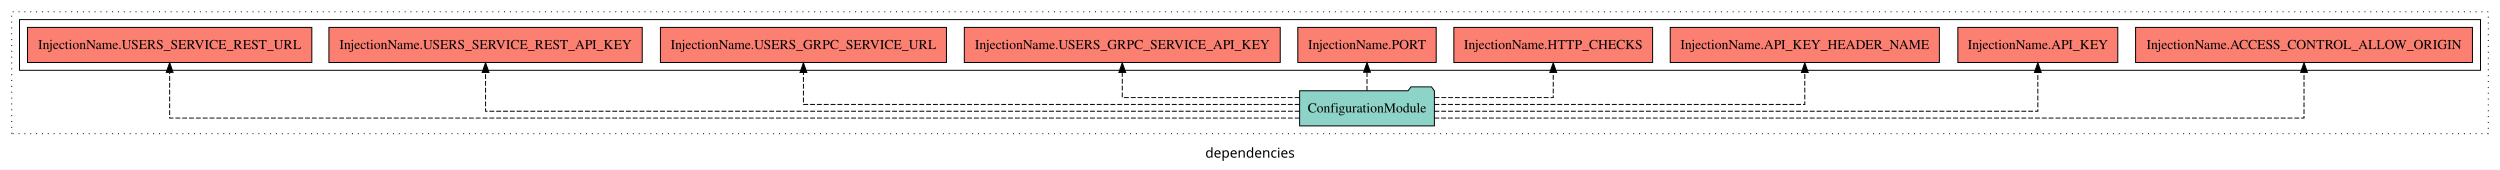
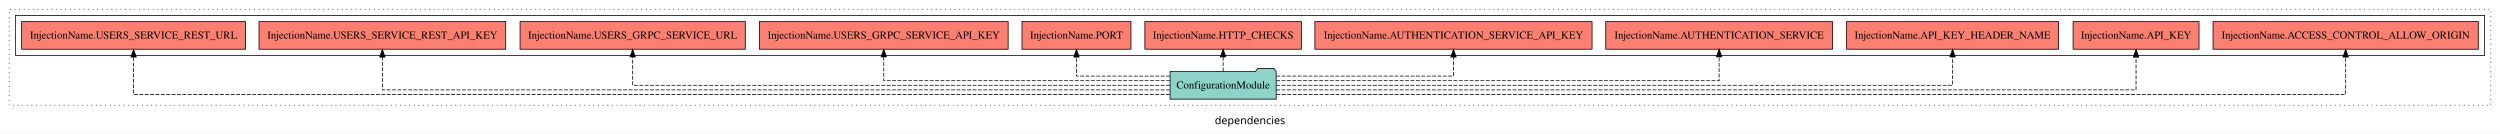
- <svg xmlns="http://www.w3.org/2000/svg" width="2564pt" height="174pt" viewBox="0.00 0.00 2564.00 173.80">
+ <svg xmlns="http://www.w3.org/2000/svg" width="3256pt" height="174pt" viewBox="0.00 0.00 3256.00 173.80">
  <g id="graph0" class="graph" transform="scale(1 1) rotate(0) translate(4 169.8)">
-     <polygon fill="white" stroke="transparent" points="-4,4 -4,-169.8 2560,-169.8 2560,4 -4,4" />
-     <text text-anchor="middle" x="1278" y="-8.2" font-family="sans-serif" font-size="14.00">dependencies</text>
+     <polygon fill="white" stroke="transparent" points="-4,4 -4,-169.8 3252,-169.8 3252,4 -4,4" />
+     <text text-anchor="middle" x="1624" y="-8.2" font-family="sans-serif" font-size="14.00">dependencies</text>
    <g id="clust1" class="cluster">
-       <polygon fill="none" stroke="black" stroke-dasharray="1,5" points="8,-32.8 8,-157.8 2548,-157.8 2548,-32.8 8,-32.8" />
+       <polygon fill="none" stroke="black" stroke-dasharray="1,5" points="8,-32.8 8,-157.8 3240,-157.8 3240,-32.8 8,-32.8" />
    </g>
    <g id="clust4" class="cluster">
-       <polygon fill="none" stroke="black" points="16,-97.8 16,-149.8 2540,-149.8 2540,-97.8 16,-97.8" />
+       <polygon fill="none" stroke="black" points="16,-97.8 16,-149.8 3232,-149.8 3232,-97.8 16,-97.8" />
    </g>
    <g id="node1" class="node">
-       <polygon fill="#fb8072" stroke="black" points="2531.74,-141.8 2186.26,-141.8 2186.26,-105.8 2531.74,-105.8 2531.74,-141.8" />
-       <text text-anchor="middle" x="2359" y="-119.6" font-family="Times,serif" font-size="14.00">InjectionName.ACCESS_CONTROL_ALLOW_ORIGIN </text>
+       <polygon fill="#fb8072" stroke="black" points="3223.74,-141.8 2878.26,-141.8 2878.26,-105.8 3223.74,-105.8 3223.74,-141.8" />
+       <text text-anchor="middle" x="3051" y="-119.6" font-family="Times,serif" font-size="14.00">InjectionName.ACCESS_CONTROL_ALLOW_ORIGIN </text>
    </g>
    <g id="node2" class="node">
-       <polygon fill="#fb8072" stroke="black" points="2168.02,-141.8 2003.98,-141.8 2003.98,-105.8 2168.02,-105.8 2168.02,-141.8" />
-       <text text-anchor="middle" x="2086" y="-119.6" font-family="Times,serif" font-size="14.00">InjectionName.API_KEY </text>
+       <polygon fill="#fb8072" stroke="black" points="2860.02,-141.8 2695.98,-141.8 2695.98,-105.8 2860.02,-105.8 2860.02,-141.8" />
+       <text text-anchor="middle" x="2778" y="-119.6" font-family="Times,serif" font-size="14.00">InjectionName.API_KEY </text>
    </g>
    <g id="node3" class="node">
-       <polygon fill="#fb8072" stroke="black" points="1985.01,-141.8 1708.99,-141.8 1708.99,-105.8 1985.01,-105.8 1985.01,-141.8" />
-       <text text-anchor="middle" x="1847" y="-119.6" font-family="Times,serif" font-size="14.00">InjectionName.API_KEY_HEADER_NAME </text>
+       <polygon fill="#fb8072" stroke="black" points="2677.01,-141.8 2400.99,-141.8 2400.99,-105.8 2677.01,-105.8 2677.01,-141.8" />
+       <text text-anchor="middle" x="2539" y="-119.6" font-family="Times,serif" font-size="14.00">InjectionName.API_KEY_HEADER_NAME </text>
    </g>
    <g id="node4" class="node">
+       <polygon fill="#fb8072" stroke="black" points="2382.67,-141.8 2087.33,-141.8 2087.33,-105.8 2382.67,-105.8 2382.67,-141.8" />
+       <text text-anchor="middle" x="2235" y="-119.6" font-family="Times,serif" font-size="14.00">InjectionName.AUTHENTICATION_SERVICE </text>
+     </g>
+     <g id="node5" class="node">
+       <polygon fill="#fb8072" stroke="black" points="2069.5,-141.8 1708.5,-141.8 1708.5,-105.8 2069.5,-105.8 2069.5,-141.8" />
+       <text text-anchor="middle" x="1889" y="-119.6" font-family="Times,serif" font-size="14.00">InjectionName.AUTHENTICATION_SERVICE_API_KEY </text>
+     </g>
+     <g id="node6" class="node">
      <polygon fill="#fb8072" stroke="black" points="1690.92,-141.8 1487.08,-141.8 1487.08,-105.8 1690.92,-105.8 1690.92,-141.8" />
      <text text-anchor="middle" x="1589" y="-119.6" font-family="Times,serif" font-size="14.00">InjectionName.HTTP_CHECKS </text>
    </g>
-     <g id="node5" class="node">
+     <g id="node7" class="node">
      <polygon fill="#fb8072" stroke="black" points="1468.97,-141.8 1327.03,-141.8 1327.03,-105.8 1468.97,-105.8 1468.97,-141.8" />
      <text text-anchor="middle" x="1398" y="-119.6" font-family="Times,serif" font-size="14.00">InjectionName.PORT </text>
    </g>
-     <g id="node6" class="node">
+     <g id="node8" class="node">
      <polygon fill="#fb8072" stroke="black" points="1309,-141.8 985,-141.8 985,-105.8 1309,-105.8 1309,-141.8" />
      <text text-anchor="middle" x="1147" y="-119.6" font-family="Times,serif" font-size="14.00">InjectionName.USERS_GRPC_SERVICE_API_KEY </text>
    </g>
-     <g id="node7" class="node">
+     <g id="node9" class="node">
      <polygon fill="#fb8072" stroke="black" points="966.67,-141.8 673.33,-141.8 673.33,-105.8 966.67,-105.8 966.67,-141.8" />
      <text text-anchor="middle" x="820" y="-119.6" font-family="Times,serif" font-size="14.00">InjectionName.USERS_GRPC_SERVICE_URL </text>
    </g>
-     <g id="node8" class="node">
+     <g id="node10" class="node">
      <polygon fill="#fb8072" stroke="black" points="654.66,-141.8 333.34,-141.8 333.34,-105.8 654.66,-105.8 654.66,-141.8" />
      <text text-anchor="middle" x="494" y="-119.6" font-family="Times,serif" font-size="14.00">InjectionName.USERS_SERVICE_REST_API_KEY </text>
    </g>
-     <g id="node9" class="node">
+     <g id="node11" class="node">
      <polygon fill="#fb8072" stroke="black" points="315.82,-141.8 24.18,-141.8 24.18,-105.8 315.82,-105.8 315.82,-141.8" />
      <text text-anchor="middle" x="170" y="-119.6" font-family="Times,serif" font-size="14.00">InjectionName.USERS_SERVICE_REST_URL </text>
    </g>
-     <g id="node10" class="node">
-       <polygon fill="#8dd3c7" stroke="black" points="1467.1,-76.8 1464.1,-80.8 1443.1,-80.8 1440.1,-76.8 1328.9,-76.8 1328.9,-40.8 1467.1,-40.8 1467.1,-76.8" />
-       <text text-anchor="middle" x="1398" y="-54.6" font-family="Times,serif" font-size="14.00">ConfigurationModule</text>
+     <g id="node12" class="node">
+       <polygon fill="#8dd3c7" stroke="black" points="1658.1,-76.8 1655.1,-80.8 1634.1,-80.8 1631.1,-76.8 1519.9,-76.8 1519.9,-40.8 1658.1,-40.8 1658.1,-76.8" />
+       <text text-anchor="middle" x="1589" y="-54.6" font-family="Times,serif" font-size="14.00">ConfigurationModule</text>
    </g>
    <g id="edge1" class="edge">
-       <path fill="none" stroke="black" stroke-dasharray="5,2" d="M1467.11,-48.8C1687.46,-48.8 2359,-48.8 2359,-48.8 2359,-48.8 2359,-95.64 2359,-95.64" />
-       <polygon fill="black" stroke="black" points="2355.5,-95.64 2359,-105.64 2362.5,-95.64 2355.5,-95.64" />
+       <path fill="none" stroke="black" stroke-dasharray="5,2" d="M1658.53,-46.8C1949.08,-46.8 3051,-46.8 3051,-46.8 3051,-46.8 3051,-95.55 3051,-95.55" />
+       <polygon fill="black" stroke="black" points="3047.5,-95.55 3051,-105.55 3054.5,-95.55 3047.5,-95.55" />
    </g>
    <g id="edge2" class="edge">
-       <path fill="none" stroke="black" stroke-dasharray="5,2" d="M1467.12,-55.8C1641.59,-55.8 2086,-55.8 2086,-55.8 2086,-55.8 2086,-95.58 2086,-95.58" />
-       <polygon fill="black" stroke="black" points="2082.5,-95.58 2086,-105.58 2089.5,-95.58 2082.5,-95.58" />
+       <path fill="none" stroke="black" stroke-dasharray="5,2" d="M1658.06,-52.8C1911.83,-52.8 2778,-52.8 2778,-52.8 2778,-52.8 2778,-95.52 2778,-95.52" />
+       <polygon fill="black" stroke="black" points="2774.5,-95.52 2778,-105.52 2781.5,-95.52 2774.5,-95.52" />
    </g>
    <g id="edge3" class="edge">
-       <path fill="none" stroke="black" stroke-dasharray="5,2" d="M1467.17,-62.8C1593.12,-62.8 1847,-62.8 1847,-62.8 1847,-62.8 1847,-95.5 1847,-95.5" />
-       <polygon fill="black" stroke="black" points="1843.5,-95.5 1847,-105.5 1850.5,-95.5 1843.5,-95.5" />
+       <path fill="none" stroke="black" stroke-dasharray="5,2" d="M1658.09,-58.8C1876.7,-58.8 2539,-58.8 2539,-58.8 2539,-58.8 2539,-95.69 2539,-95.69" />
+       <polygon fill="black" stroke="black" points="2535.5,-95.69 2539,-105.69 2542.5,-95.69 2535.5,-95.69" />
    </g>
    <g id="edge4" class="edge">
-       <path fill="none" stroke="black" stroke-dasharray="5,2" d="M1467.23,-69.8C1521.89,-69.8 1589,-69.8 1589,-69.8 1589,-69.8 1589,-95.52 1589,-95.52" />
-       <polygon fill="black" stroke="black" points="1585.5,-95.52 1589,-105.52 1592.5,-95.52 1585.5,-95.52" />
+       <path fill="none" stroke="black" stroke-dasharray="5,2" d="M1658.13,-64.8C1824.78,-64.8 2235,-64.8 2235,-64.8 2235,-64.8 2235,-95.78 2235,-95.78" />
+       <polygon fill="black" stroke="black" points="2231.5,-95.78 2235,-105.78 2238.5,-95.78 2231.5,-95.78" />
    </g>
    <g id="edge5" class="edge">
-       <path fill="none" stroke="black" stroke-dasharray="5,2" d="M1398,-76.91C1398,-76.91 1398,-95.79 1398,-95.79" />
-       <polygon fill="black" stroke="black" points="1394.5,-95.79 1398,-105.79 1401.5,-95.79 1394.5,-95.79" />
+       <path fill="none" stroke="black" stroke-dasharray="5,2" d="M1658.2,-70.8C1746.8,-70.8 1889,-70.8 1889,-70.8 1889,-70.8 1889,-95.56 1889,-95.56" />
+       <polygon fill="black" stroke="black" points="1885.5,-95.56 1889,-105.56 1892.5,-95.56 1885.5,-95.56" />
    </g>
    <g id="edge6" class="edge">
-       <path fill="none" stroke="black" stroke-dasharray="5,2" d="M1328.75,-69.8C1254.45,-69.8 1147,-69.8 1147,-69.8 1147,-69.8 1147,-95.52 1147,-95.52" />
-       <polygon fill="black" stroke="black" points="1143.5,-95.52 1147,-105.52 1150.5,-95.52 1143.5,-95.52" />
+       <path fill="none" stroke="black" stroke-dasharray="5,2" d="M1589,-76.91C1589,-76.91 1589,-95.79 1589,-95.79" />
+       <polygon fill="black" stroke="black" points="1585.5,-95.79 1589,-105.79 1592.5,-95.79 1585.5,-95.79" />
    </g>
    <g id="edge7" class="edge">
-       <path fill="none" stroke="black" stroke-dasharray="5,2" d="M1328.85,-62.8C1175.43,-62.8 820,-62.8 820,-62.8 820,-62.8 820,-95.5 820,-95.5" />
-       <polygon fill="black" stroke="black" points="816.5,-95.5 820,-105.5 823.5,-95.5 816.5,-95.5" />
+       <path fill="none" stroke="black" stroke-dasharray="5,2" d="M1519.77,-70.8C1465.11,-70.8 1398,-70.8 1398,-70.8 1398,-70.8 1398,-95.56 1398,-95.56" />
+       <polygon fill="black" stroke="black" points="1394.5,-95.56 1398,-105.56 1401.5,-95.56 1394.5,-95.56" />
    </g>
    <g id="edge8" class="edge">
-       <path fill="none" stroke="black" stroke-dasharray="5,2" d="M1328.94,-55.8C1117.62,-55.8 494,-55.8 494,-55.8 494,-55.8 494,-95.58 494,-95.58" />
-       <polygon fill="black" stroke="black" points="490.5,-95.58 494,-105.58 497.5,-95.58 490.5,-95.58" />
+       <path fill="none" stroke="black" stroke-dasharray="5,2" d="M1519.94,-64.8C1395.62,-64.8 1147,-64.8 1147,-64.8 1147,-64.8 1147,-95.78 1147,-95.78" />
+       <polygon fill="black" stroke="black" points="1143.5,-95.78 1147,-105.78 1150.5,-95.78 1143.5,-95.78" />
    </g>
    <g id="edge9" class="edge">
-       <path fill="none" stroke="black" stroke-dasharray="5,2" d="M1328.9,-48.8C1069.71,-48.8 170,-48.8 170,-48.8 170,-48.8 170,-95.64 170,-95.64" />
-       <polygon fill="black" stroke="black" points="166.5,-95.64 170,-105.64 173.5,-95.64 166.5,-95.64" />
+       <path fill="none" stroke="black" stroke-dasharray="5,2" d="M1519.74,-58.8C1330.72,-58.8 820,-58.8 820,-58.8 820,-58.8 820,-95.69 820,-95.69" />
+       <polygon fill="black" stroke="black" points="816.5,-95.69 820,-105.69 823.5,-95.69 816.5,-95.69" />
+     </g>
+     <g id="edge10" class="edge">
+       <path fill="none" stroke="black" stroke-dasharray="5,2" d="M1519.67,-52.8C1278.97,-52.8 494,-52.8 494,-52.8 494,-52.8 494,-95.52 494,-95.52" />
+       <polygon fill="black" stroke="black" points="490.5,-95.52 494,-105.52 497.5,-95.52 490.5,-95.52" />
+     </g>
+     <g id="edge11" class="edge">
+       <path fill="none" stroke="black" stroke-dasharray="5,2" d="M1519.6,-46.8C1234.71,-46.8 170,-46.8 170,-46.8 170,-46.8 170,-95.55 170,-95.55" />
+       <polygon fill="black" stroke="black" points="166.5,-95.55 170,-105.55 173.5,-95.55 166.5,-95.55" />
    </g>
  </g>
</svg>
